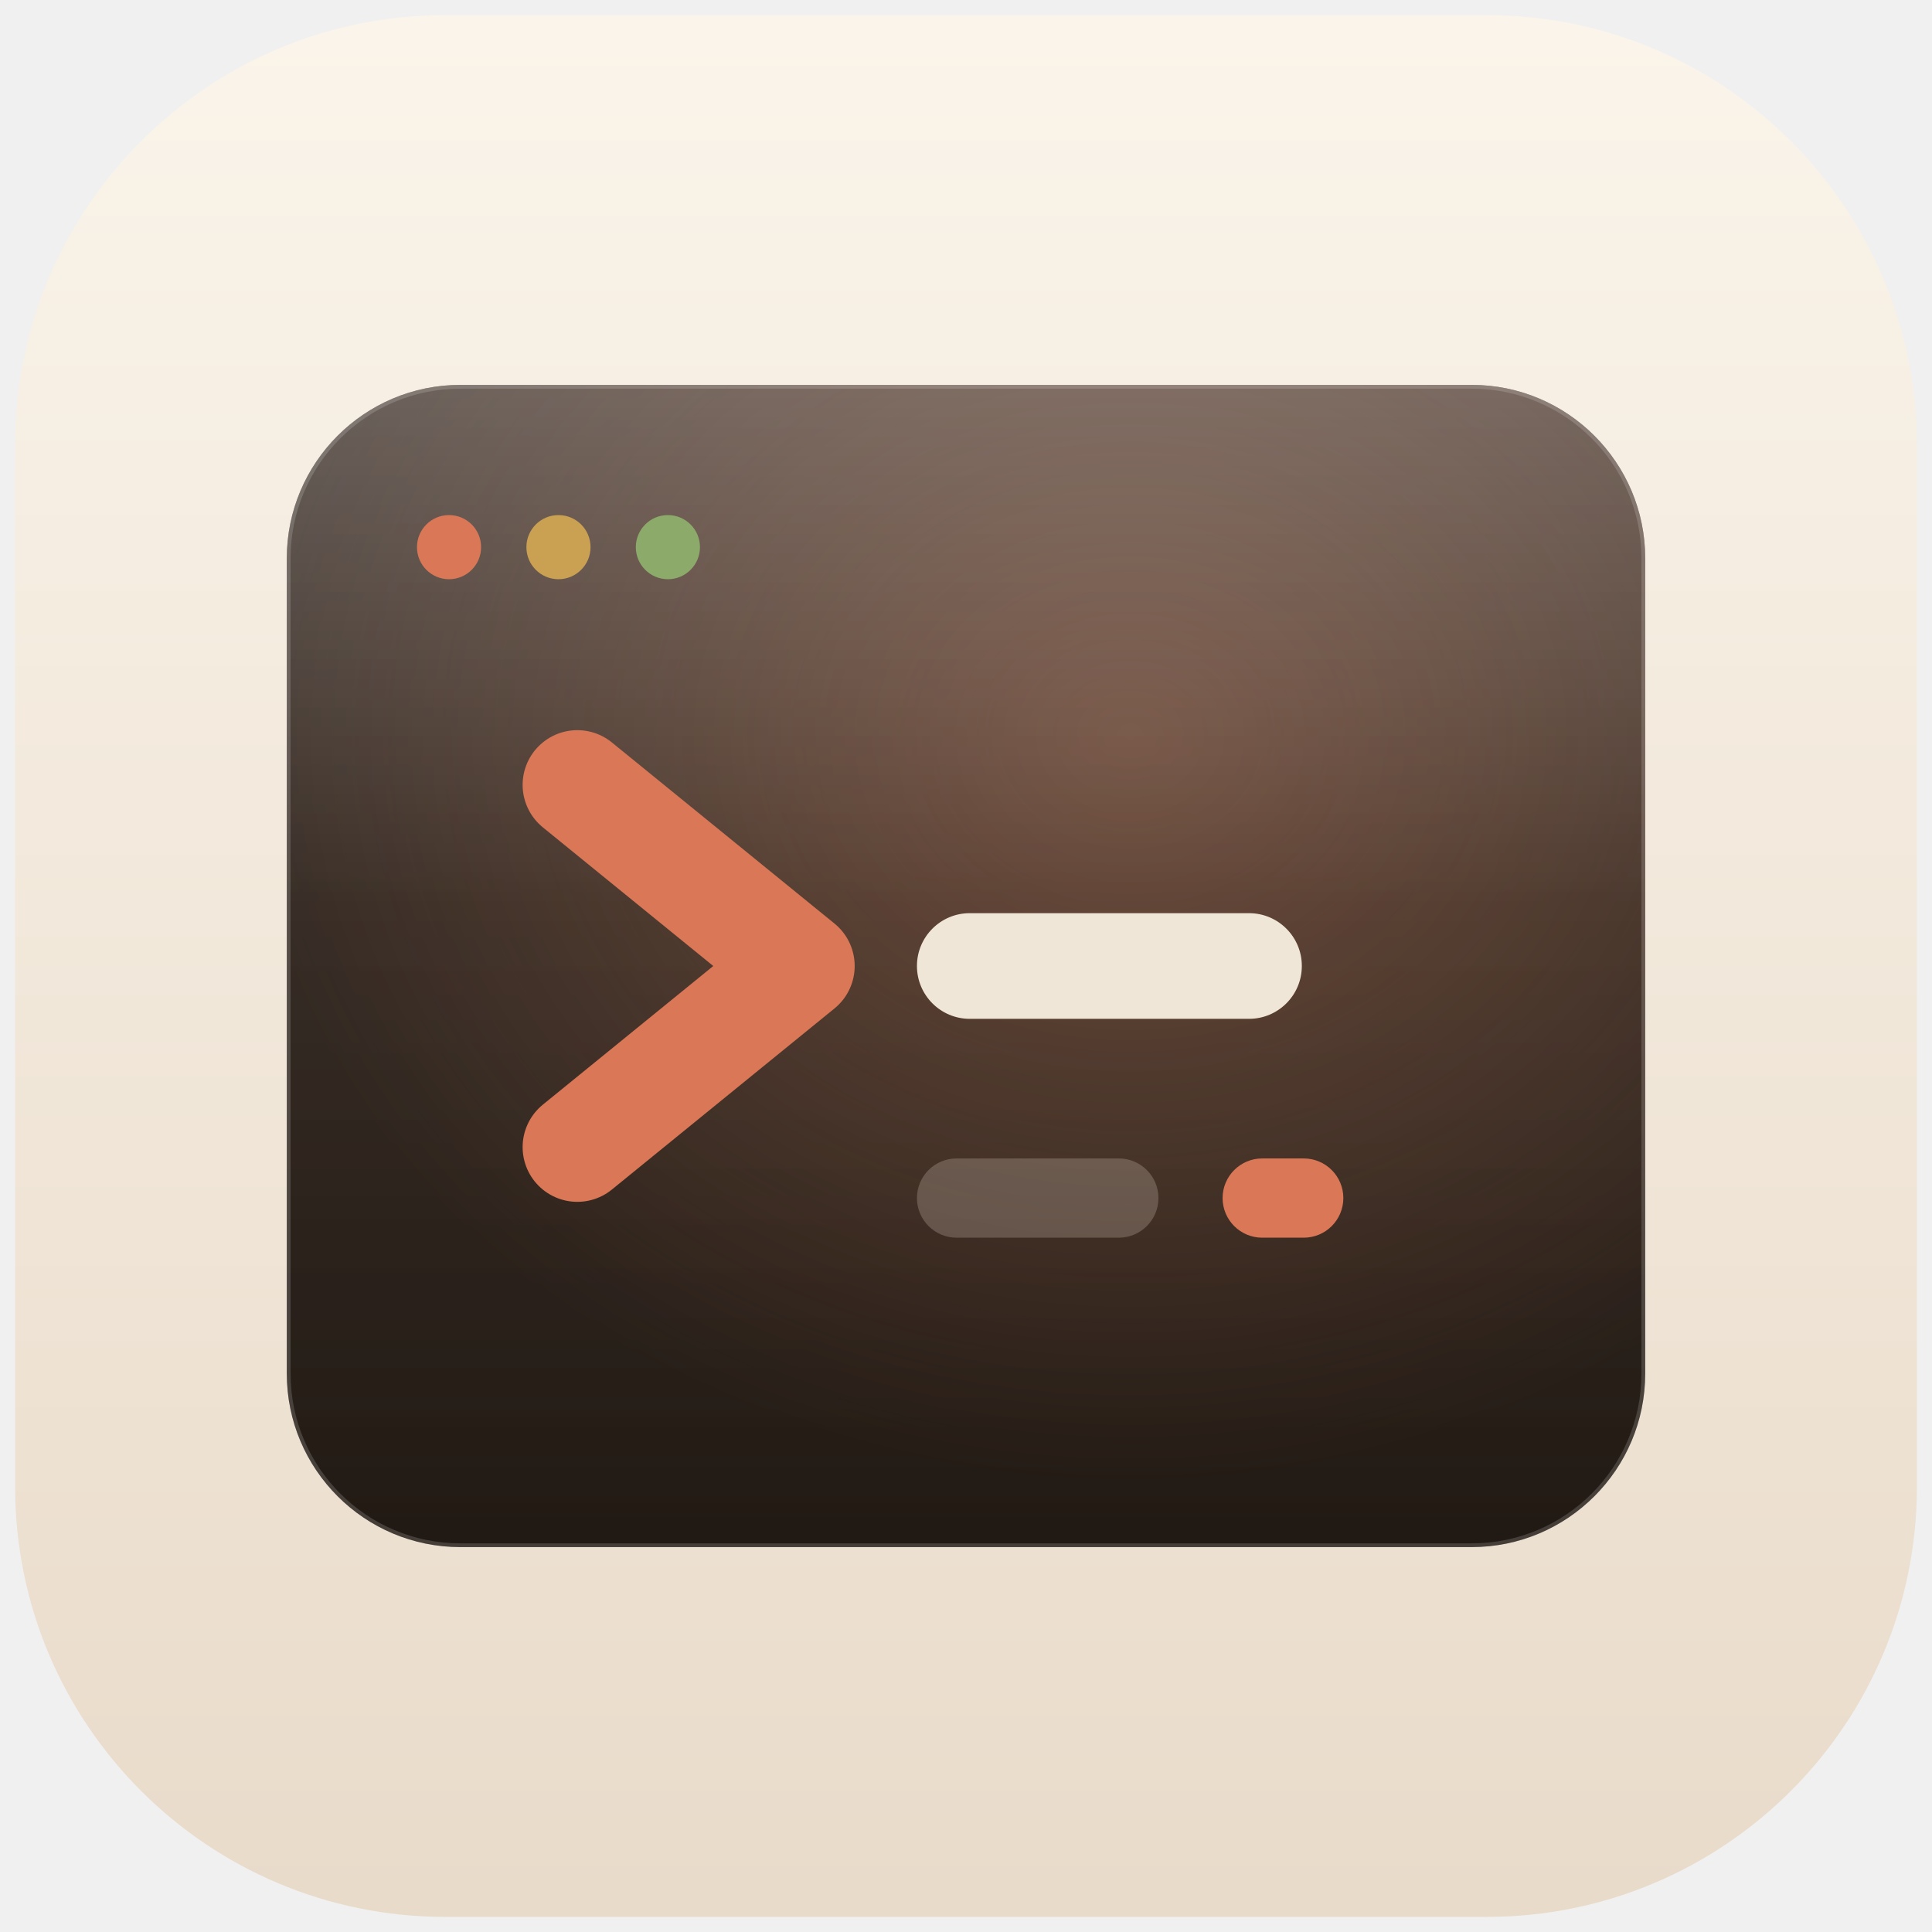
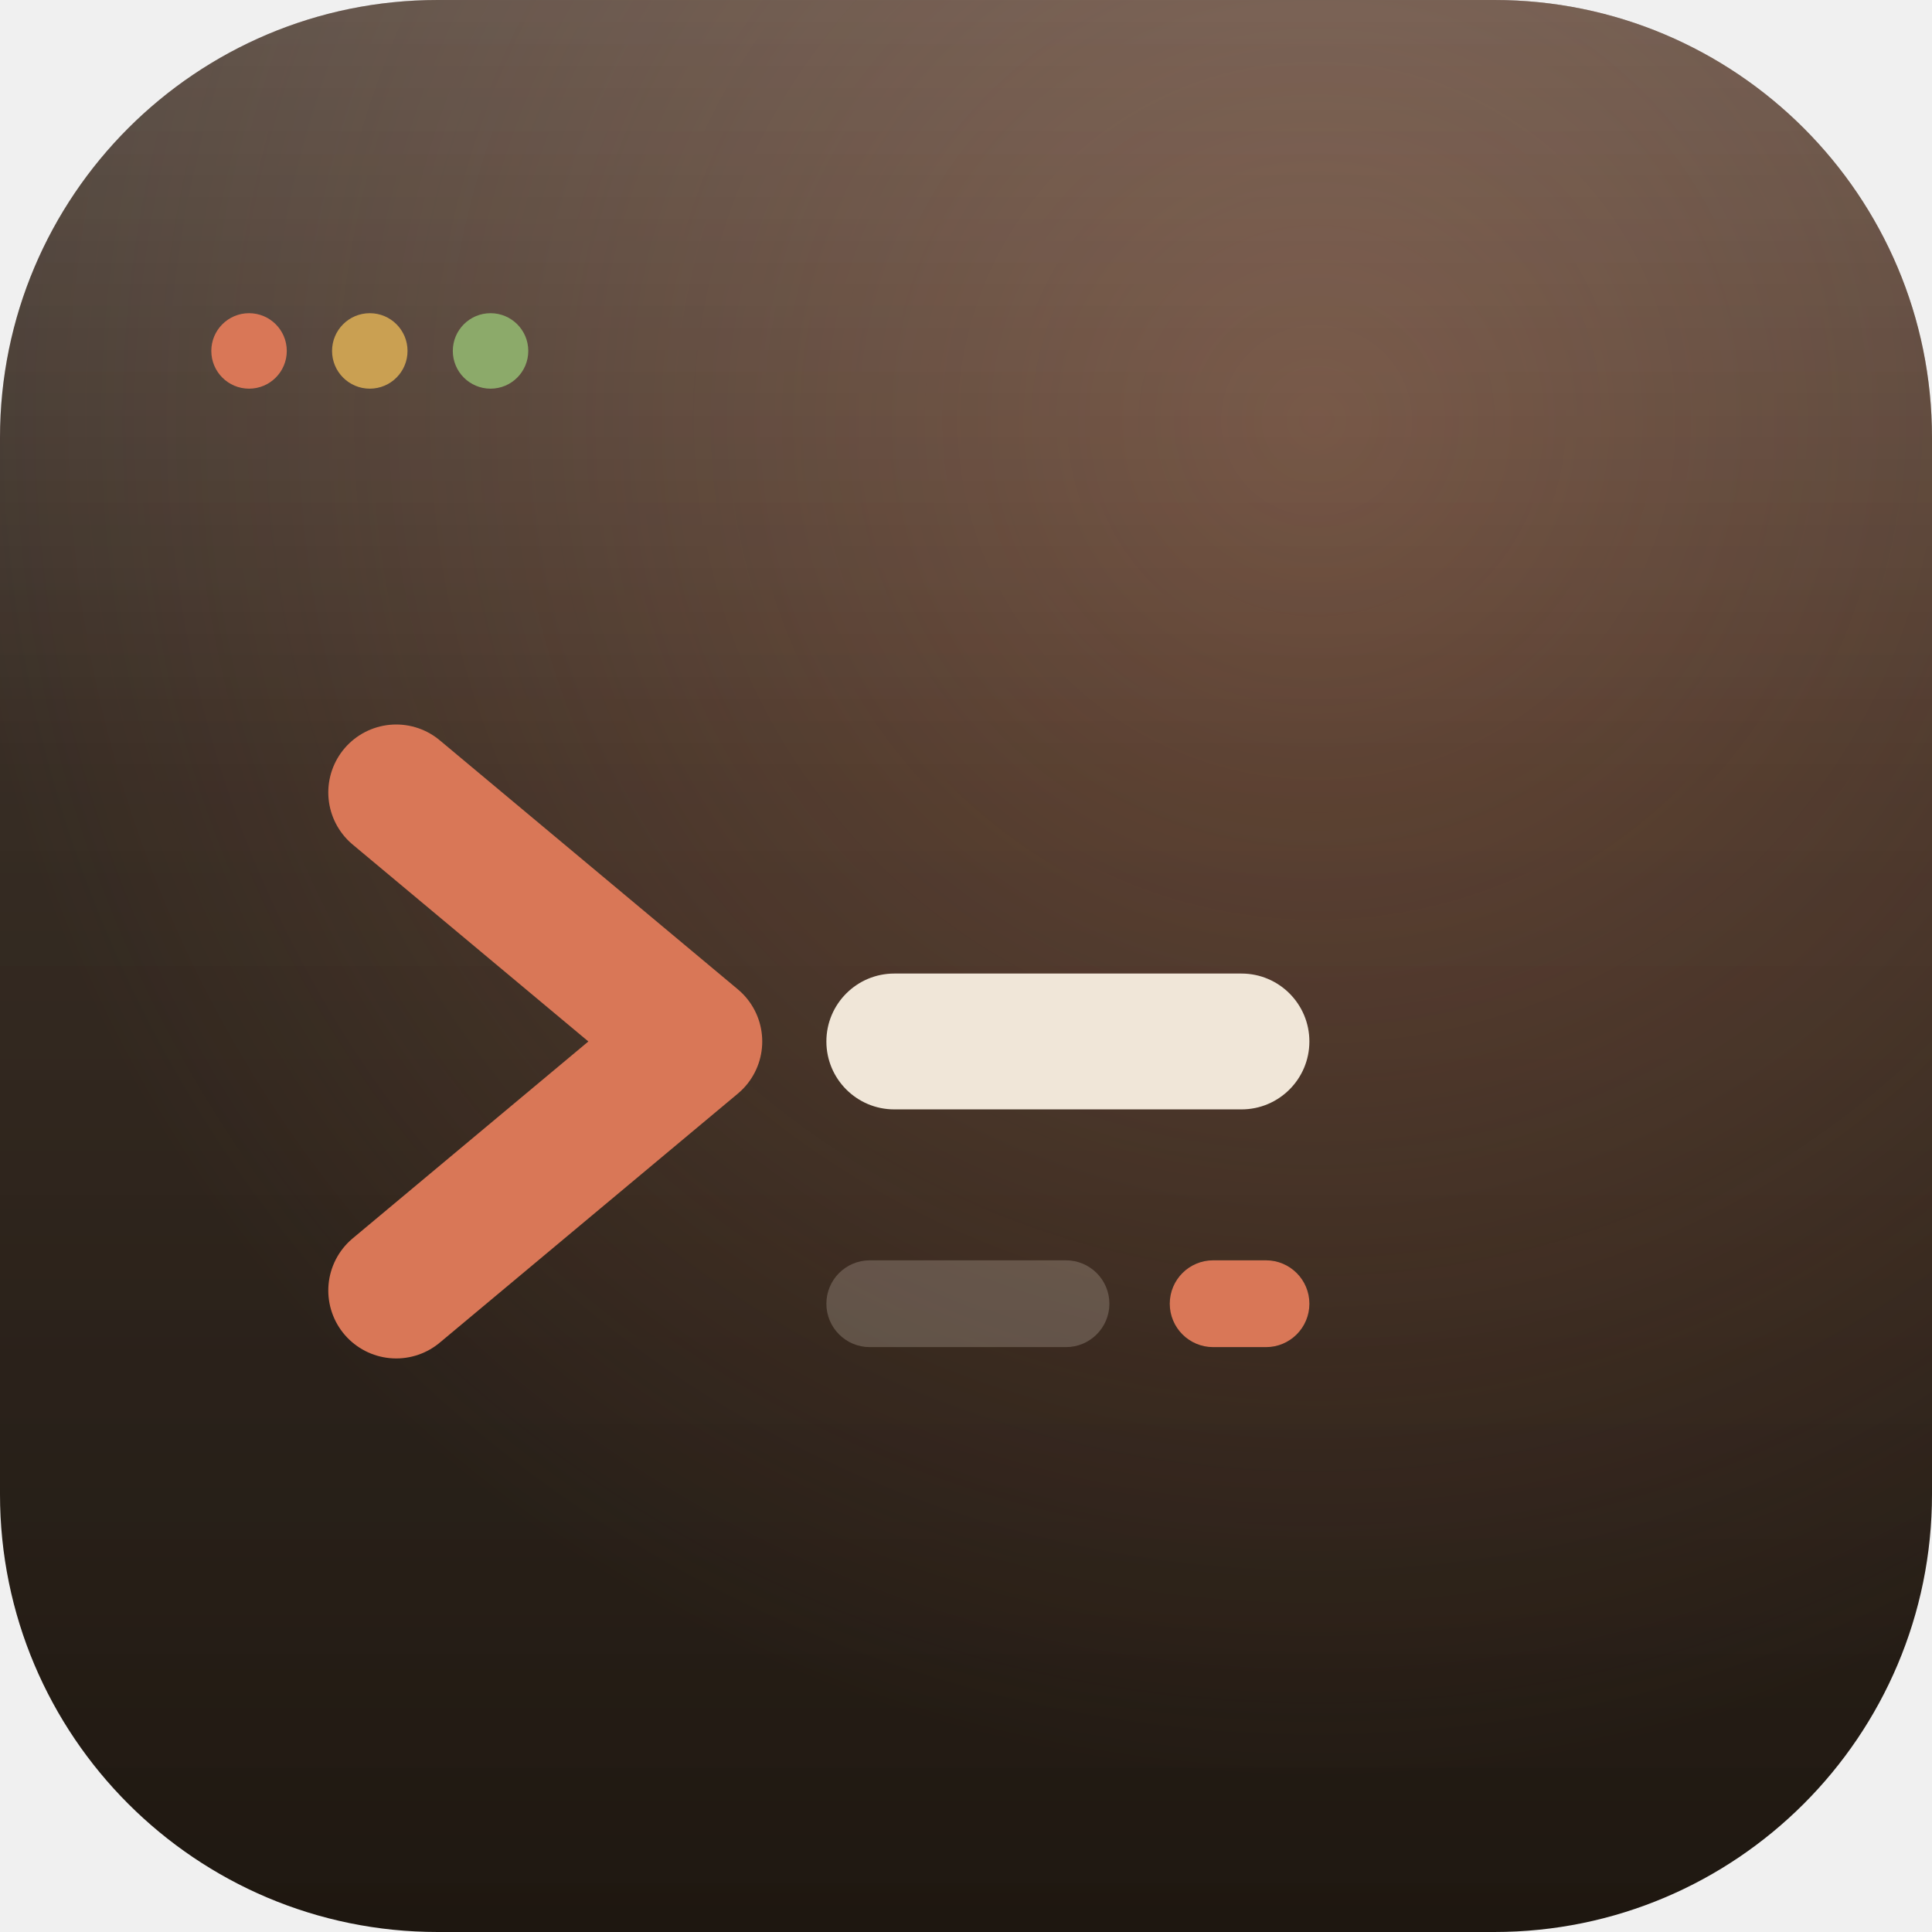
<svg xmlns="http://www.w3.org/2000/svg" width="1024" height="1024" viewBox="0 0 1024 1024">
  <defs>
-     <linearGradient id="bg" x1="0" y1="0" x2="0" y2="1">
-       <stop offset="0" stop-color="#faf4ea" />
-       <stop offset="1" stop-color="#e9dbca" />
-     </linearGradient>
    <linearGradient id="pane" x1="0" y1="0" x2="0" y2="1">
-       <stop offset="0" stop-color="#352820" />
-       <stop offset="1" stop-color="#211913" />
+       <stop offset="0" stop-color="#3a2c22" />
+       <stop offset="1" stop-color="#1e1710" />
    </linearGradient>
    <linearGradient id="sheen" x1="0" y1="0" x2="0" y2="1">
-       <stop offset="0" stop-color="#ffffff" stop-opacity="0.26" />
-       <stop offset="0.45" stop-color="#ffffff" stop-opacity="0.05" />
+       <stop offset="0" stop-color="#ffffff" stop-opacity="0.18" />
+       <stop offset="0.4" stop-color="#ffffff" stop-opacity="0.04" />
      <stop offset="1" stop-color="#ffffff" stop-opacity="0" />
    </linearGradient>
-     <radialGradient id="glow" cx="0.62" cy="0.30" r="0.65">
-       <stop offset="0" stop-color="#e08a63" stop-opacity="0.32" />
+     <radialGradient id="glow" cx="0.68" cy="0.22" r="0.7">
+       <stop offset="0" stop-color="#e08a63" stop-opacity="0.30" />
      <stop offset="1" stop-color="#e08a63" stop-opacity="0" />
    </radialGradient>
  </defs>
-   <rect x="8" y="8" width="1008" height="1008" rx="228" fill="url(#bg)" />
-   <rect x="152" y="204" width="720" height="616" rx="92" fill="url(#pane)" />
-   <rect x="152" y="204" width="720" height="616" rx="92" fill="url(#glow)" />
-   <rect x="152" y="204" width="720" height="616" rx="92" fill="url(#sheen)" />
-   <rect x="153" y="205" width="718" height="614" rx="91" fill="none" stroke="#ffffff" stroke-opacity="0.16" stroke-width="2" />
-   <circle cx="238" cy="290" r="17" fill="#d97757" />
-   <circle cx="296" cy="290" r="17" fill="#caa052" />
-   <circle cx="354" cy="290" r="17" fill="#8caa6a" />
-   <path d="M 306 416 L 424 512 L 306 608" fill="none" stroke="#d97757" stroke-width="58" stroke-linecap="round" stroke-linejoin="round" />
-   <rect x="486" y="484" width="204" height="56" rx="28" fill="#f0e6d8" />
-   <rect x="486" y="614" width="128" height="42" rx="21" fill="#f0e6d8" fill-opacity="0.22" />
-   <rect x="648" y="614" width="64" height="42" rx="21" fill="#d97757" />
+   <rect x="0" y="0" width="1024" height="1024" rx="232" fill="url(#pane)" />
+   <rect x="0" y="0" width="1024" height="1024" rx="232" fill="url(#glow)" />
+   <rect x="0" y="0" width="1024" height="1024" rx="232" fill="url(#sheen)" />
+   <circle cx="132" cy="186" r="20" fill="#d97757" />
+   <circle cx="196" cy="186" r="20" fill="#caa052" />
+   <circle cx="260" cy="186" r="20" fill="#8caa6a" />
+   <path d="M 210 420 L 368 552 L 210 684" fill="none" stroke="#d97757" stroke-width="72" stroke-linecap="round" stroke-linejoin="round" />
+   <rect x="438" y="516" width="256" height="72" rx="36" fill="#f0e6d8" />
+   <rect x="438" y="668" width="150" height="46" rx="23" fill="#f0e6d8" fill-opacity="0.22" />
+   <rect x="620" y="668" width="74" height="46" rx="23" fill="#d97757" />
</svg>
